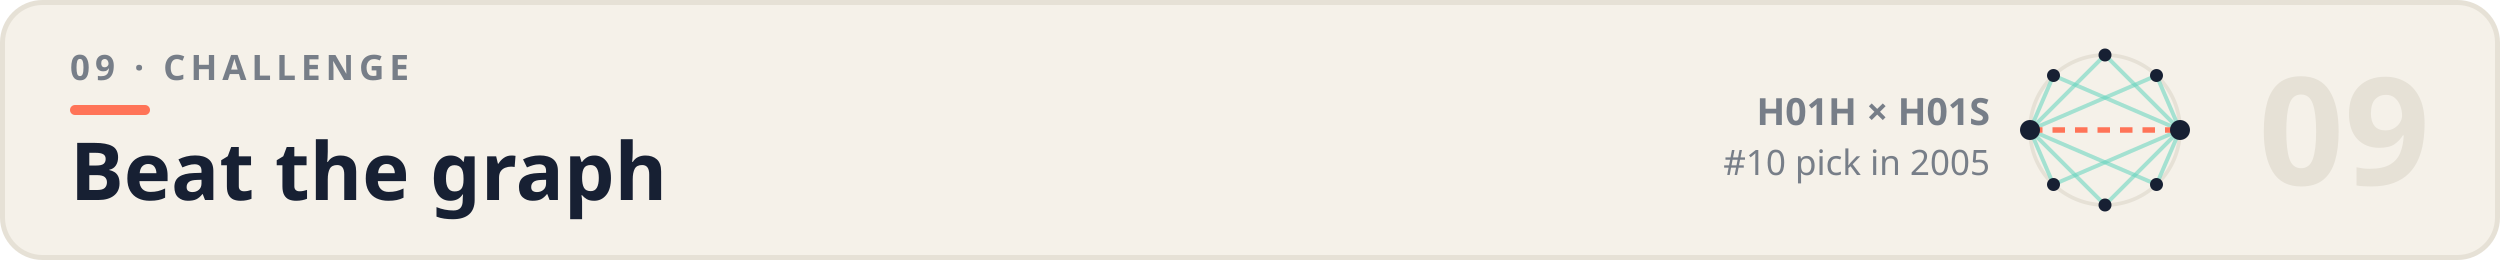
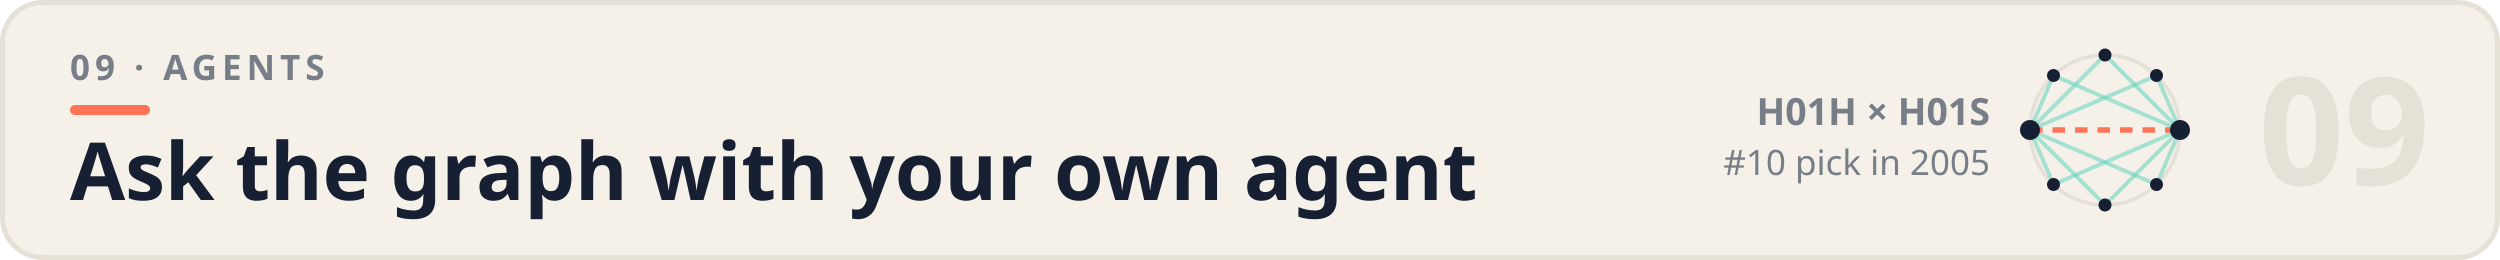
- <svg xmlns="http://www.w3.org/2000/svg" viewBox="0 0 1000 104" width="100%" role="img" aria-label="09. Beat the graph (drawn: H01H and H01S, the graph's #10 pick in 2005)">
+ <svg xmlns="http://www.w3.org/2000/svg" viewBox="0 0 1000 104" width="100%" role="img" aria-label="09. Ask the graph with your own agent (drawn: H01H and H01S, the graph's #10 pick in 2005)">
  <rect x="1" y="1" width="998" height="102" rx="16" fill="#F5F1E9" stroke="#E6E1D6" stroke-width="2" />
-   <text x="28" y="32" text-anchor="start" font-size="14" font-weight="600" letter-spacing="2" fill="#777E88" font-family="system-ui, -apple-system, 'Segoe UI', 'Noto Sans', Helvetica, Arial, sans-serif">09  ·  CHALLENGE</text>
+   <text x="28" y="32" text-anchor="start" font-size="14" font-weight="600" letter-spacing="2" fill="#777E88" font-family="system-ui, -apple-system, 'Segoe UI', 'Noto Sans', Helvetica, Arial, sans-serif">09  ·  AGENTS</text>
  <rect x="28" y="42" width="32" height="4" rx="2" fill="#FF7458" />
-   <text x="28" y="80" font-size="32" font-weight="700" fill="#172033" font-family="system-ui, -apple-system, 'Segoe UI', 'Noto Sans', Helvetica, Arial, sans-serif">Beat the graph</text>
+   <text x="28" y="80" font-size="32" font-weight="700" fill="#172033" font-family="system-ui, -apple-system, 'Segoe UI', 'Noto Sans', Helvetica, Arial, sans-serif">Ask the graph with your own agent</text>
  <text x="796" y="50.0" text-anchor="end" font-size="15" font-weight="700" fill="#777E88" font-family="system-ui, -apple-system, 'Segoe UI', 'Noto Sans', Helvetica, Arial, sans-serif">H01H × H01S</text>
  <text x="796" y="70.0" text-anchor="end" font-size="14" fill="#777E88" font-family="system-ui, -apple-system, 'Segoe UI', 'Noto Sans', Helvetica, Arial, sans-serif">#10 pick in 2005</text>
  <circle cx="842" cy="52.0" r="30" fill="none" stroke="#E6E1D6" stroke-width="1.5" />
  <line x1="812.0" y1="52.0" x2="821.4" y2="30.2" stroke="#63D3BE" stroke-width="1.6" stroke-opacity="0.55" />
  <line x1="872.0" y1="52.0" x2="821.4" y2="30.2" stroke="#63D3BE" stroke-width="1.6" stroke-opacity="0.55" />
  <line x1="812.0" y1="52.0" x2="842.0" y2="22.0" stroke="#63D3BE" stroke-width="1.6" stroke-opacity="0.55" />
  <line x1="872.0" y1="52.0" x2="842.0" y2="22.0" stroke="#63D3BE" stroke-width="1.6" stroke-opacity="0.55" />
  <line x1="812.0" y1="52.0" x2="862.6" y2="30.2" stroke="#63D3BE" stroke-width="1.6" stroke-opacity="0.55" />
  <line x1="872.0" y1="52.0" x2="862.6" y2="30.2" stroke="#63D3BE" stroke-width="1.6" stroke-opacity="0.55" />
  <line x1="812.0" y1="52.0" x2="821.4" y2="73.8" stroke="#63D3BE" stroke-width="1.6" stroke-opacity="0.55" />
  <line x1="872.0" y1="52.0" x2="821.4" y2="73.8" stroke="#63D3BE" stroke-width="1.6" stroke-opacity="0.55" />
  <line x1="812.0" y1="52.0" x2="842.0" y2="82.0" stroke="#63D3BE" stroke-width="1.6" stroke-opacity="0.55" />
  <line x1="872.0" y1="52.0" x2="842.0" y2="82.0" stroke="#63D3BE" stroke-width="1.6" stroke-opacity="0.55" />
  <line x1="812.0" y1="52.0" x2="862.6" y2="73.8" stroke="#63D3BE" stroke-width="1.6" stroke-opacity="0.55" />
  <line x1="872.0" y1="52.0" x2="862.6" y2="73.8" stroke="#63D3BE" stroke-width="1.6" stroke-opacity="0.55" />
  <line x1="812" y1="52.0" x2="872" y2="52.0" stroke="#FF7458" stroke-width="2.2" stroke-dasharray="5 4" />
  <circle cx="821.4" cy="30.2" r="2.6" fill="#172033" />
  <circle cx="842.0" cy="22.0" r="2.6" fill="#172033" />
  <circle cx="862.6" cy="30.2" r="2.6" fill="#172033" />
  <circle cx="821.4" cy="73.8" r="2.6" fill="#172033" />
  <circle cx="842.0" cy="82.0" r="2.6" fill="#172033" />
  <circle cx="862.6" cy="73.8" r="2.6" fill="#172033" />
  <circle cx="812" cy="52.0" r="4" fill="#172033" />
  <circle cx="872" cy="52.0" r="4" fill="#172033" />
  <text x="972" y="74.0" text-anchor="end" font-size="60" font-weight="700" fill="#E6E1D6" font-family="system-ui, -apple-system, 'Segoe UI', 'Noto Sans', Helvetica, Arial, sans-serif">09</text>
</svg>
